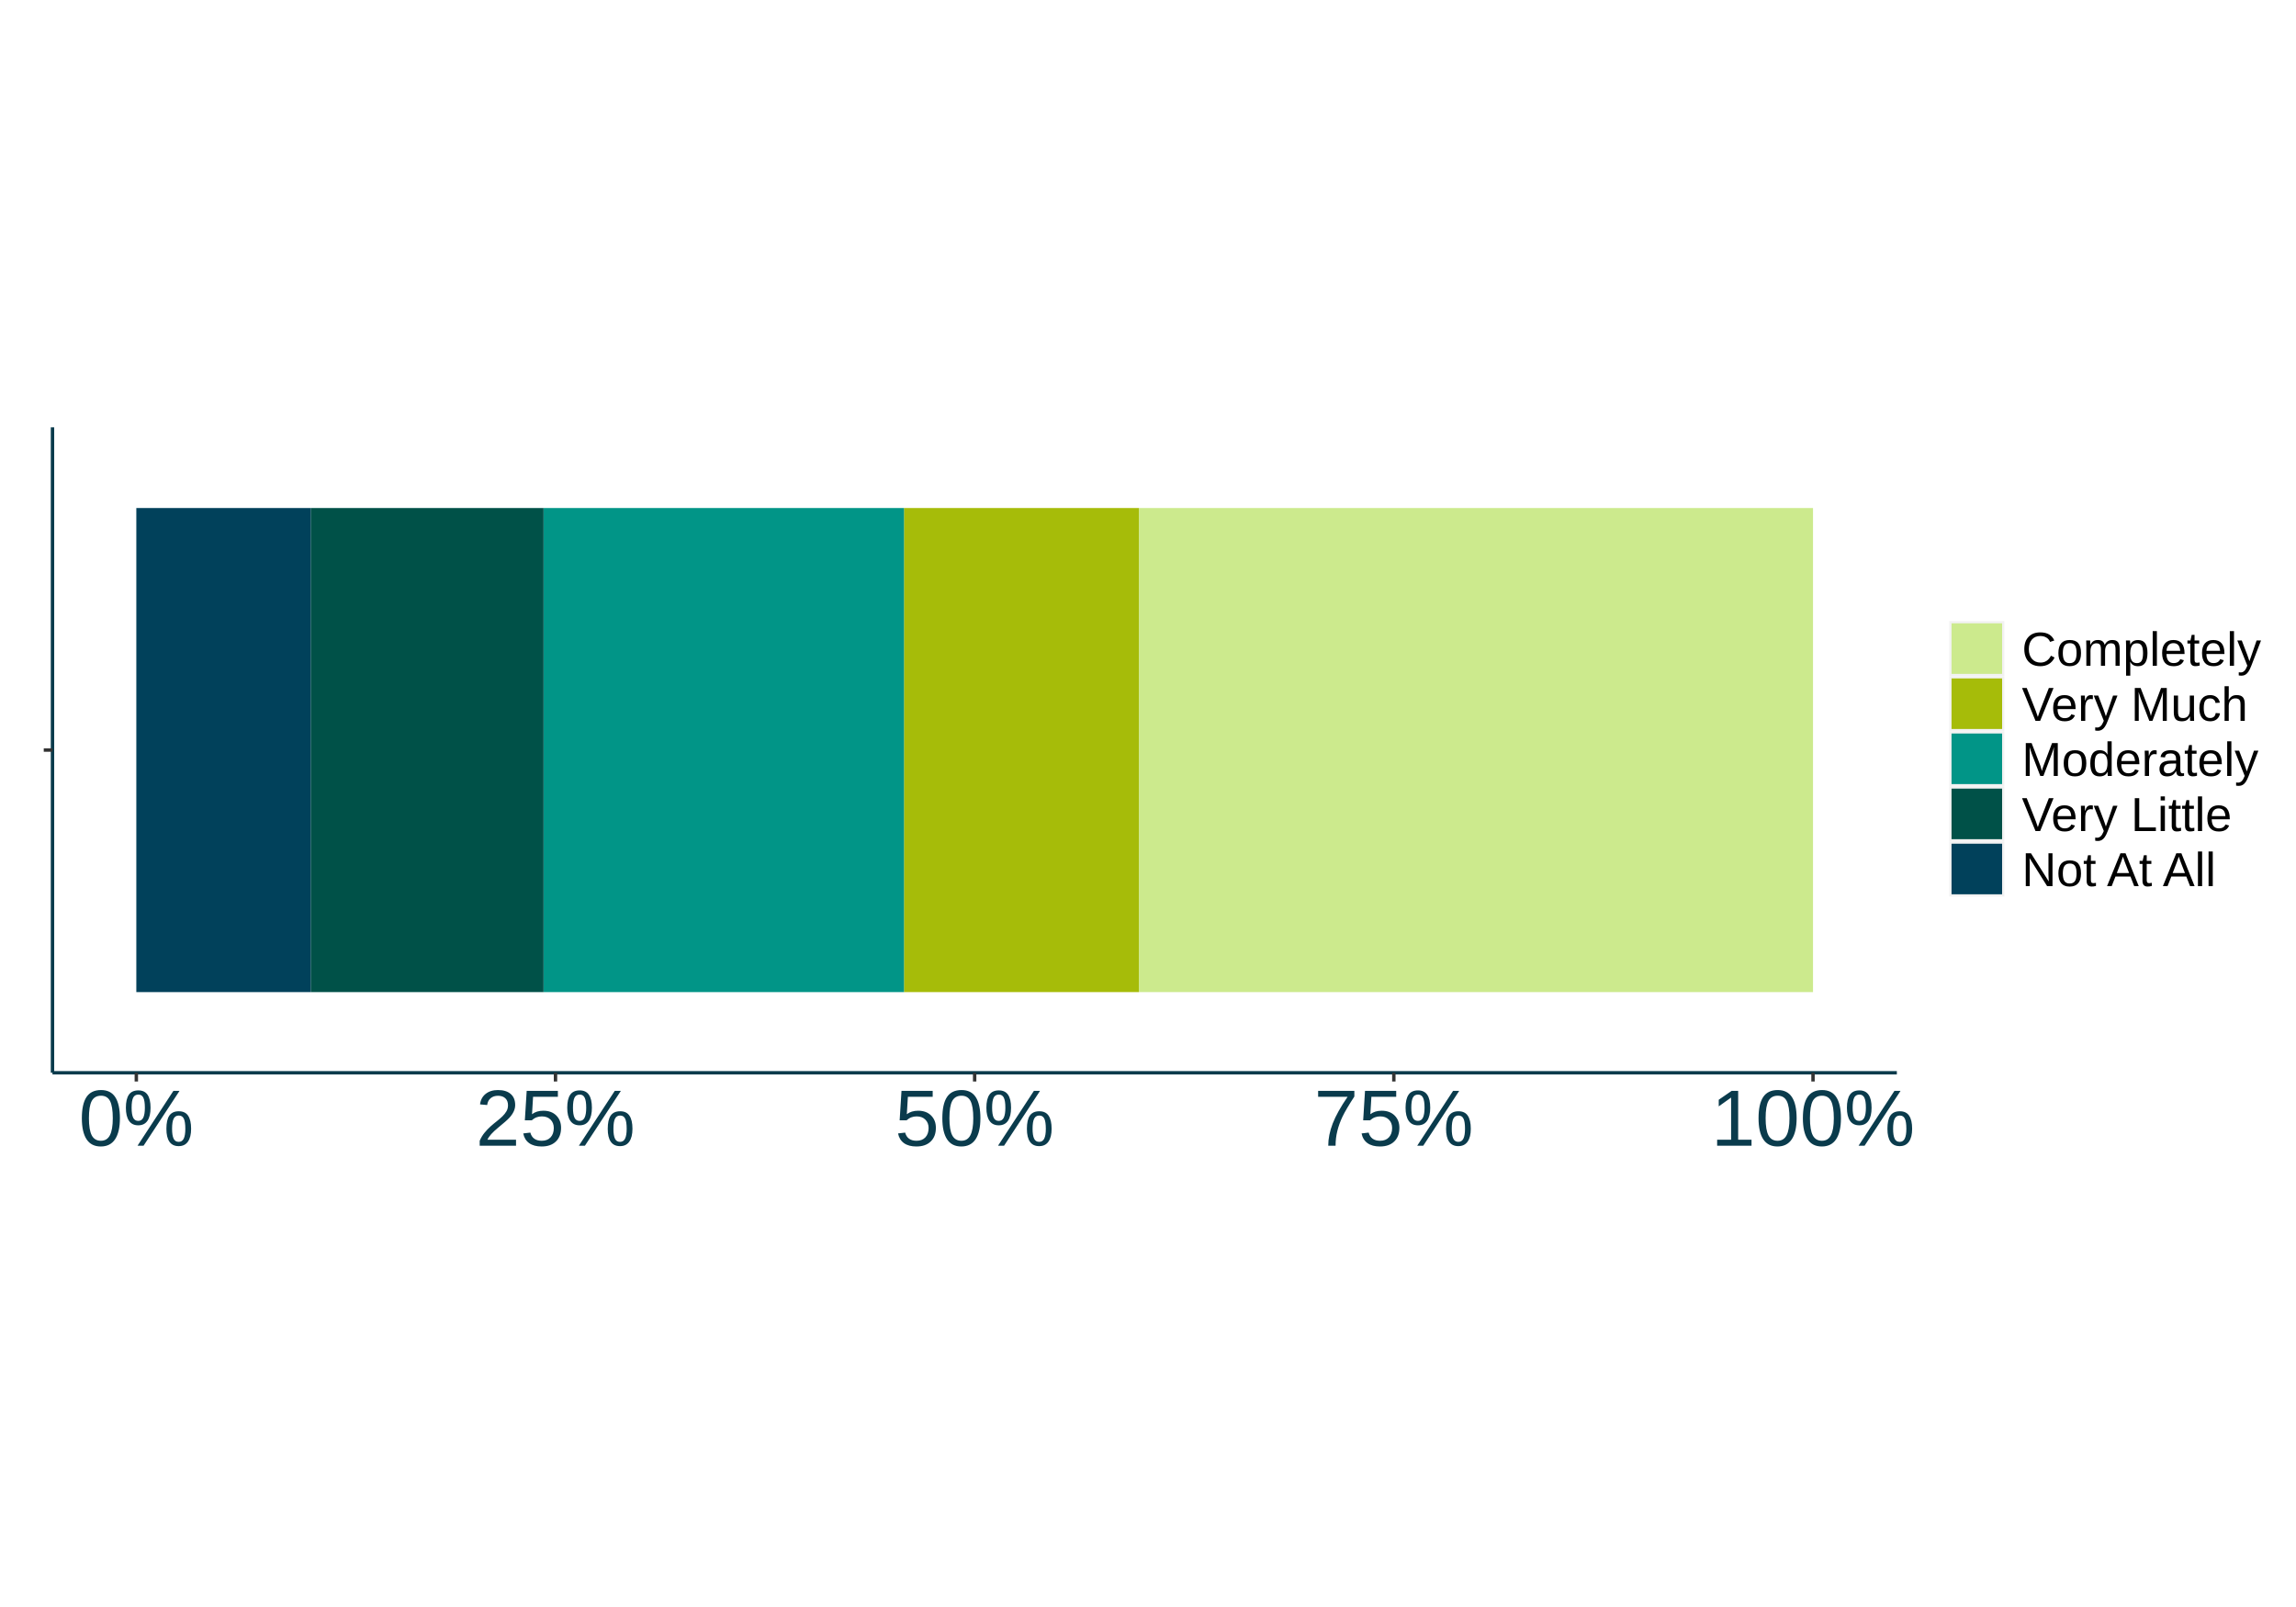
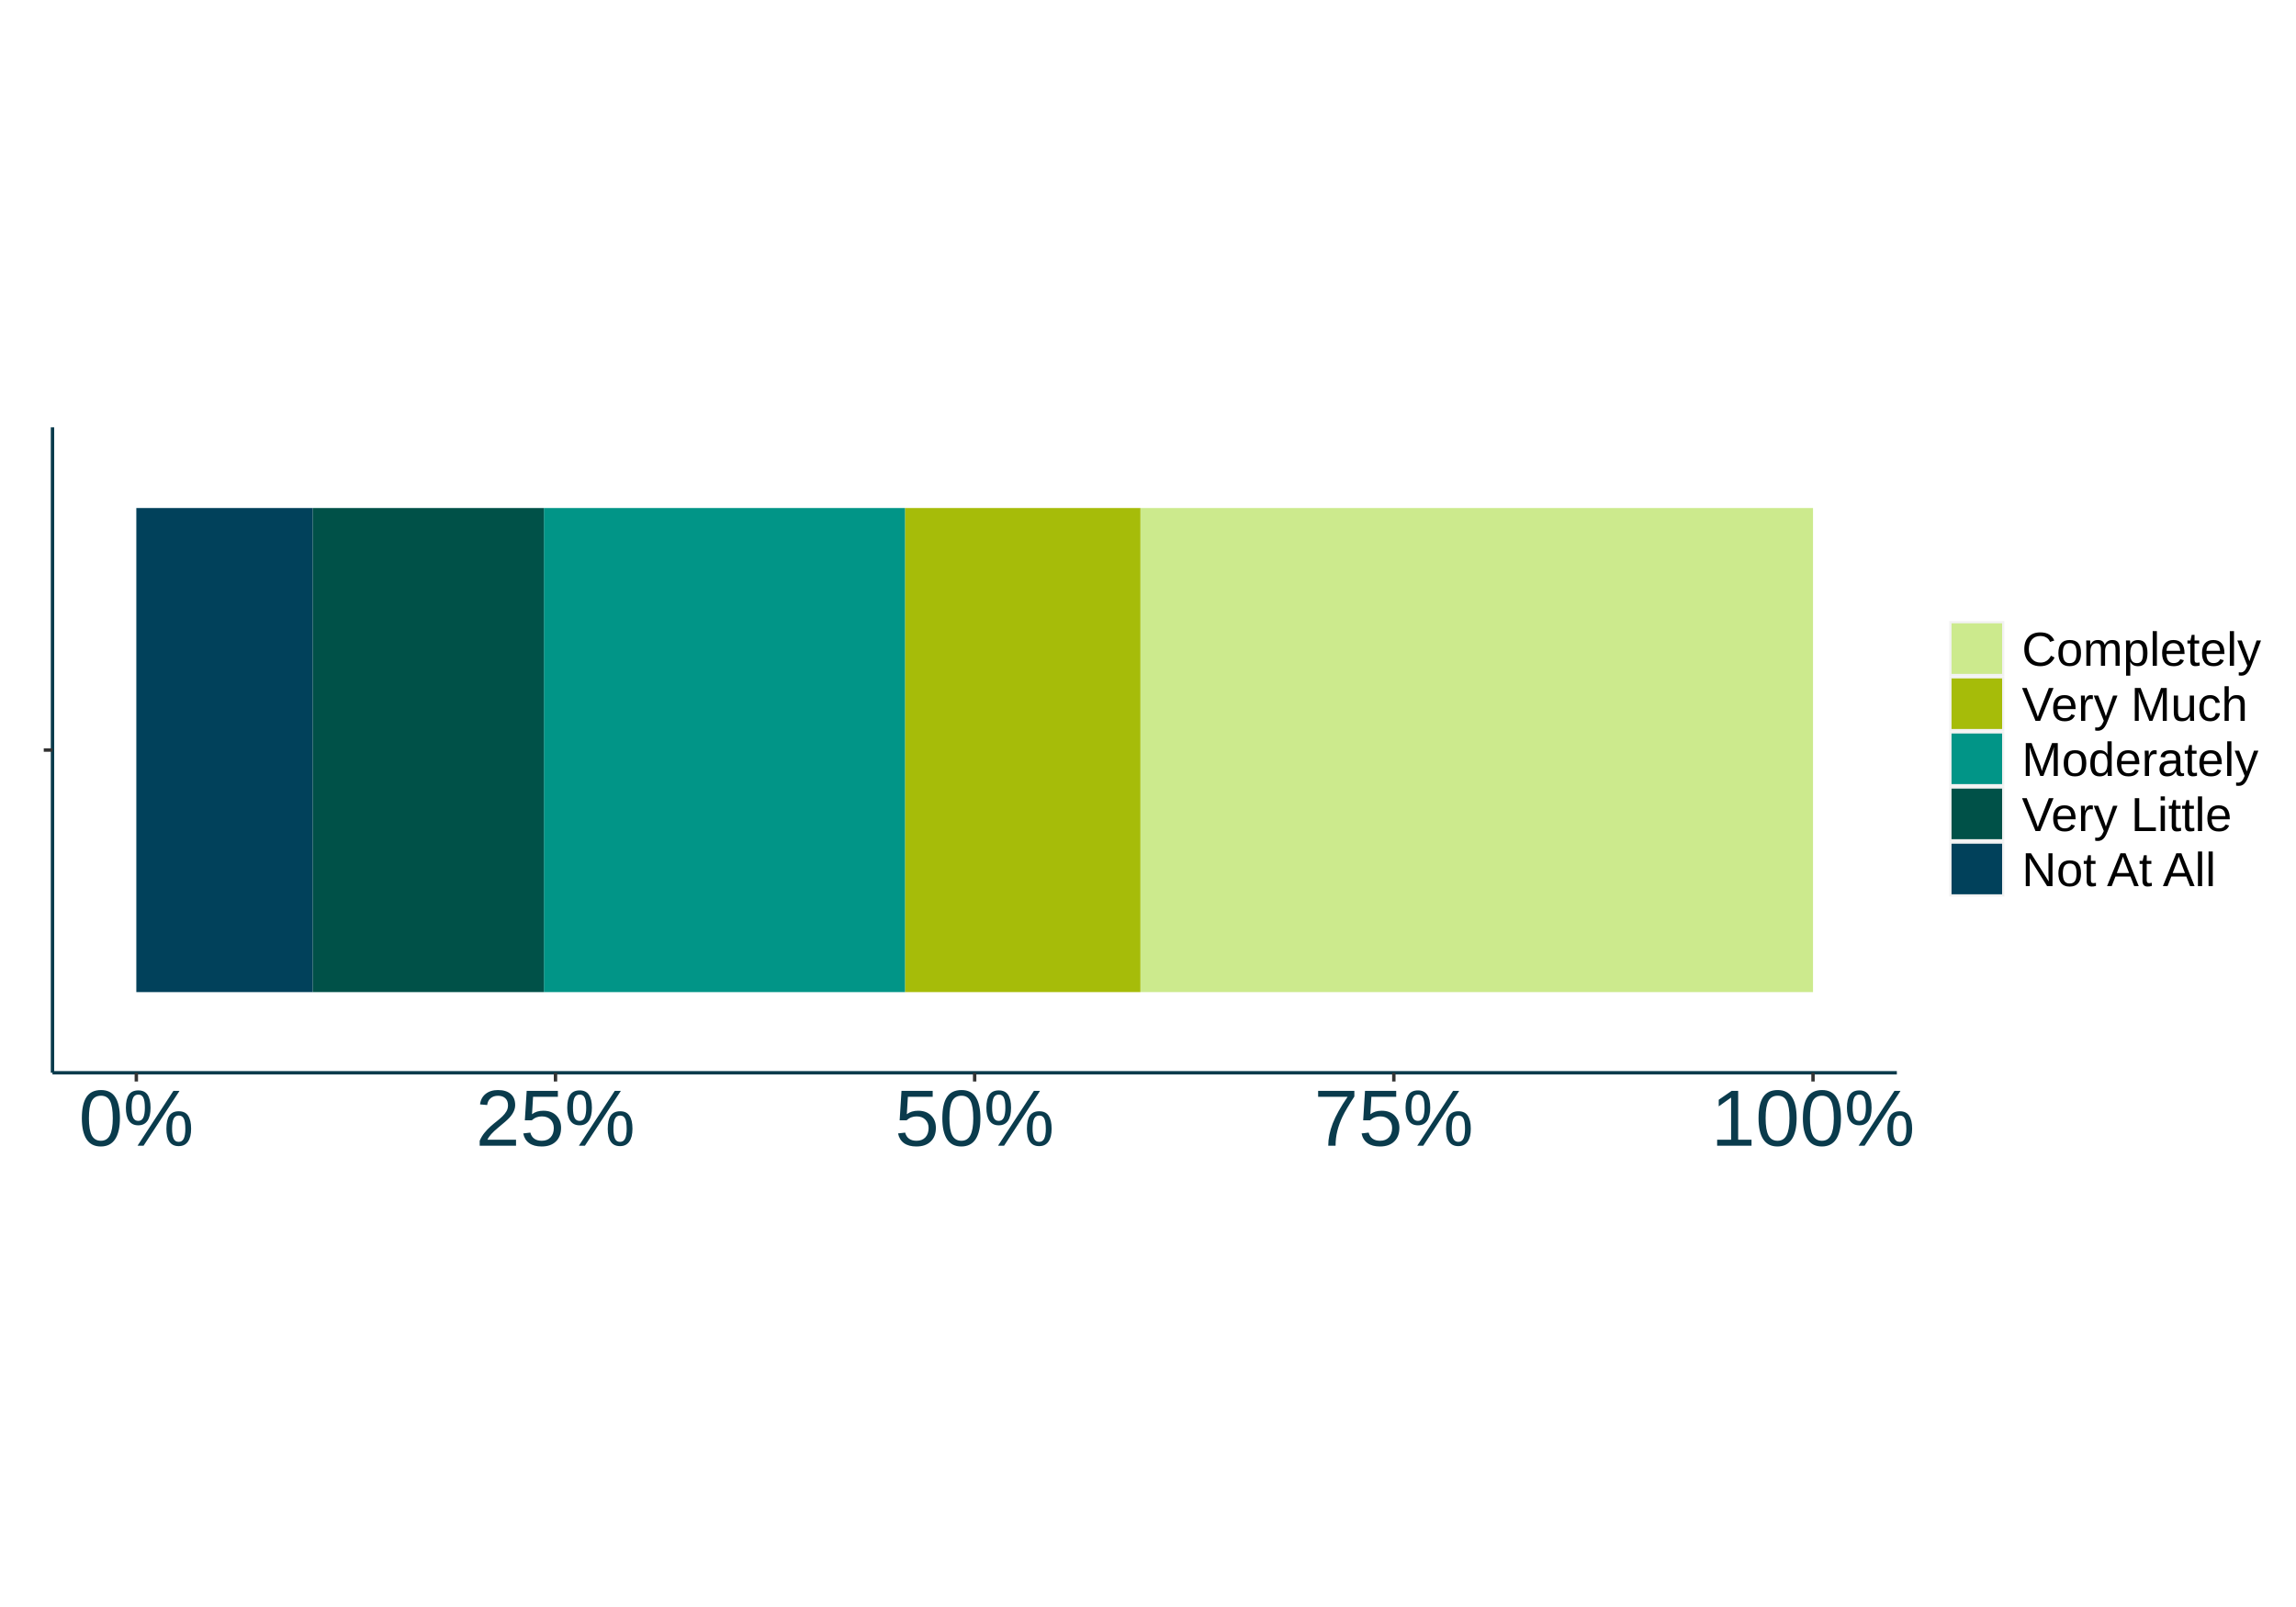
<svg xmlns="http://www.w3.org/2000/svg" class="svglite" width="720.00pt" height="504.00pt" viewBox="0 0 720.00 504.00">
  <defs>
    <style type="text/css">
    .svglite line, .svglite polyline, .svglite polygon, .svglite path, .svglite rect, .svglite circle {
      fill: none;
      stroke: #000000;
      stroke-linecap: round;
      stroke-linejoin: round;
      stroke-miterlimit: 10.00;
    }
    .svglite text {
      white-space: pre;
    }
  </style>
  </defs>
  <rect width="100%" height="100%" style="stroke: none; fill: none;" />
  <defs>
    <clipPath id="cpMC4wMHw3MjAuMDB8MC4wMHw1MDQuMDA=">
      <rect x="0.00" y="0.00" width="720.00" height="504.00" />
    </clipPath>
  </defs>
  <g clip-path="url(#cpMC4wMHw3MjAuMDB8MC4wMHw1MDQuMDA=)">
</g>
  <defs>
    <clipPath id="cpMC4wMHw3MjAuMDB8MTI4LjU0fDM3NS40Ng==">
      <rect x="0.00" y="128.54" width="720.00" height="246.91" />
    </clipPath>
  </defs>
  <g clip-path="url(#cpMC4wMHw3MjAuMDB8MTI4LjU0fDM3NS40Ng==)">
</g>
  <g clip-path="url(#cpMC4wMHw3MjAuMDB8MC4wMHw1MDQuMDA=)">
</g>
  <defs>
    <clipPath id="cpMTYuNDZ8NTk0LjgzfDEzNC4wMnwzMzYuNDU=">
      <rect x="16.46" y="134.02" width="578.37" height="202.43" />
    </clipPath>
  </defs>
  <g clip-path="url(#cpMTYuNDZ8NTk0LjgzfDEzNC4wMnwzMzYuNDU=)">
-     <rect x="357.16" y="159.33" width="211.38" height="151.82" style="stroke-width: 1.07; stroke: none; stroke-linecap: square; stroke-linejoin: miter; fill: #CCEA8D;" />
-     <rect x="283.47" y="159.33" width="73.68" height="151.82" style="stroke-width: 1.07; stroke: none; stroke-linecap: square; stroke-linejoin: miter; fill: #A6BC09;" />
-     <rect x="170.45" y="159.33" width="113.03" height="151.82" style="stroke-width: 1.07; stroke: none; stroke-linecap: square; stroke-linejoin: miter; fill: #019587;" />
-     <rect x="97.43" y="159.33" width="73.02" height="151.82" style="stroke-width: 1.07; stroke: none; stroke-linecap: square; stroke-linejoin: miter; fill: #005148;" />
-     <rect x="42.75" y="159.33" width="54.68" height="151.82" style="stroke-width: 1.07; stroke: none; stroke-linecap: square; stroke-linejoin: miter; fill: #01415B;" />
+     <rect x="357.63" y="159.33" width="210.91" height="151.82" style="stroke-width: 1.07; stroke: none; stroke-linecap: square; stroke-linejoin: miter; fill: #CCEA8D;" />
+     <rect x="283.79" y="159.33" width="73.84" height="151.82" style="stroke-width: 1.07; stroke: none; stroke-linecap: square; stroke-linejoin: miter; fill: #A6BC09;" />
+     <rect x="170.55" y="159.33" width="113.24" height="151.82" style="stroke-width: 1.07; stroke: none; stroke-linecap: square; stroke-linejoin: miter; fill: #019587;" />
+     <rect x="98.04" y="159.33" width="72.51" height="151.82" style="stroke-width: 1.07; stroke: none; stroke-linecap: square; stroke-linejoin: miter; fill: #005148;" />
+     <rect x="42.75" y="159.33" width="55.29" height="151.82" style="stroke-width: 1.07; stroke: none; stroke-linecap: square; stroke-linejoin: miter; fill: #01415B;" />
  </g>
  <g clip-path="url(#cpMC4wMHw3MjAuMDB8MC4wMHw1MDQuMDA=)">
    <polyline points="16.46,336.45 16.46,134.02 " style="stroke-width: 1.07; stroke: #0A3B4C; stroke-linecap: butt;" />
    <polyline points="13.72,235.24 16.46,235.24 " style="stroke-width: 1.07; stroke: #333333; stroke-linecap: butt;" />
    <polyline points="16.46,336.45 594.83,336.45 " style="stroke-width: 1.07; stroke: #0A3B4C; stroke-linecap: butt;" />
    <polyline points="42.75,339.19 42.75,336.45 " style="stroke-width: 1.07; stroke: #333333; stroke-linecap: butt;" />
    <polyline points="174.20,339.19 174.20,336.45 " style="stroke-width: 1.07; stroke: #333333; stroke-linecap: butt;" />
    <polyline points="305.64,339.19 305.64,336.45 " style="stroke-width: 1.07; stroke: #333333; stroke-linecap: butt;" />
    <polyline points="437.09,339.19 437.09,336.45 " style="stroke-width: 1.07; stroke: #333333; stroke-linecap: butt;" />
    <polyline points="568.54,339.19 568.54,336.45 " style="stroke-width: 1.07; stroke: #333333; stroke-linecap: butt;" />
    <text x="42.75" y="359.32" text-anchor="middle" style="font-size: 25.00px;fill: #0A3B4C; font-family: &quot;Arial&quot;;" textLength="36.13px" lengthAdjust="spacingAndGlyphs">0%</text>
    <text x="174.20" y="359.32" text-anchor="middle" style="font-size: 25.00px;fill: #0A3B4C; font-family: &quot;Arial&quot;;" textLength="50.03px" lengthAdjust="spacingAndGlyphs">25%</text>
    <text x="305.64" y="359.32" text-anchor="middle" style="font-size: 25.00px;fill: #0A3B4C; font-family: &quot;Arial&quot;;" textLength="50.03px" lengthAdjust="spacingAndGlyphs">50%</text>
    <text x="437.09" y="359.32" text-anchor="middle" style="font-size: 25.00px;fill: #0A3B4C; font-family: &quot;Arial&quot;;" textLength="50.03px" lengthAdjust="spacingAndGlyphs">75%</text>
    <text x="568.54" y="359.32" text-anchor="middle" style="font-size: 25.00px;fill: #0A3B4C; font-family: &quot;Arial&quot;;" textLength="63.94px" lengthAdjust="spacingAndGlyphs">100%</text>
    <rect x="611.27" y="194.78" width="17.28" height="17.28" style="stroke-width: 1.07; stroke: none; fill: #F2F2F2;" />
    <rect x="611.98" y="195.49" width="15.86" height="15.86" style="stroke-width: 1.07; stroke: none; stroke-linecap: square; stroke-linejoin: miter; fill: #CCEA8D;" />
    <rect x="611.27" y="212.06" width="17.28" height="17.28" style="stroke-width: 1.07; stroke: none; fill: #F2F2F2;" />
    <rect x="611.98" y="212.77" width="15.86" height="15.86" style="stroke-width: 1.07; stroke: none; stroke-linecap: square; stroke-linejoin: miter; fill: #A6BC09;" />
    <rect x="611.27" y="229.34" width="17.28" height="17.28" style="stroke-width: 1.07; stroke: none; fill: #F2F2F2;" />
    <rect x="611.98" y="230.05" width="15.86" height="15.86" style="stroke-width: 1.07; stroke: none; stroke-linecap: square; stroke-linejoin: miter; fill: #019587;" />
    <rect x="611.27" y="246.62" width="17.28" height="17.28" style="stroke-width: 1.07; stroke: none; fill: #F2F2F2;" />
    <rect x="611.98" y="247.33" width="15.86" height="15.86" style="stroke-width: 1.07; stroke: none; stroke-linecap: square; stroke-linejoin: miter; fill: #005148;" />
    <rect x="611.27" y="263.90" width="17.28" height="17.28" style="stroke-width: 1.07; stroke: none; fill: #F2F2F2;" />
    <rect x="611.98" y="264.61" width="15.86" height="15.86" style="stroke-width: 1.07; stroke: none; stroke-linecap: square; stroke-linejoin: miter; fill: #01415B;" />
    <text x="634.03" y="208.80" style="font-size: 15.00px; font-family: &quot;Arial&quot;;" textLength="75.05px" lengthAdjust="spacingAndGlyphs">Completely</text>
    <text x="634.03" y="226.08" style="font-size: 15.00px; font-family: &quot;Arial&quot;;" textLength="71.70px" lengthAdjust="spacingAndGlyphs">Very Much</text>
    <text x="634.03" y="243.36" style="font-size: 15.00px; font-family: &quot;Arial&quot;;" textLength="74.22px" lengthAdjust="spacingAndGlyphs">Moderately</text>
    <text x="634.03" y="260.64" style="font-size: 15.00px; font-family: &quot;Arial&quot;;" textLength="66.72px" lengthAdjust="spacingAndGlyphs">Very Little</text>
    <text x="634.03" y="277.92" style="font-size: 15.00px; font-family: &quot;Arial&quot;;" textLength="62.54px" lengthAdjust="spacingAndGlyphs">Not At All</text>
  </g>
</svg>
